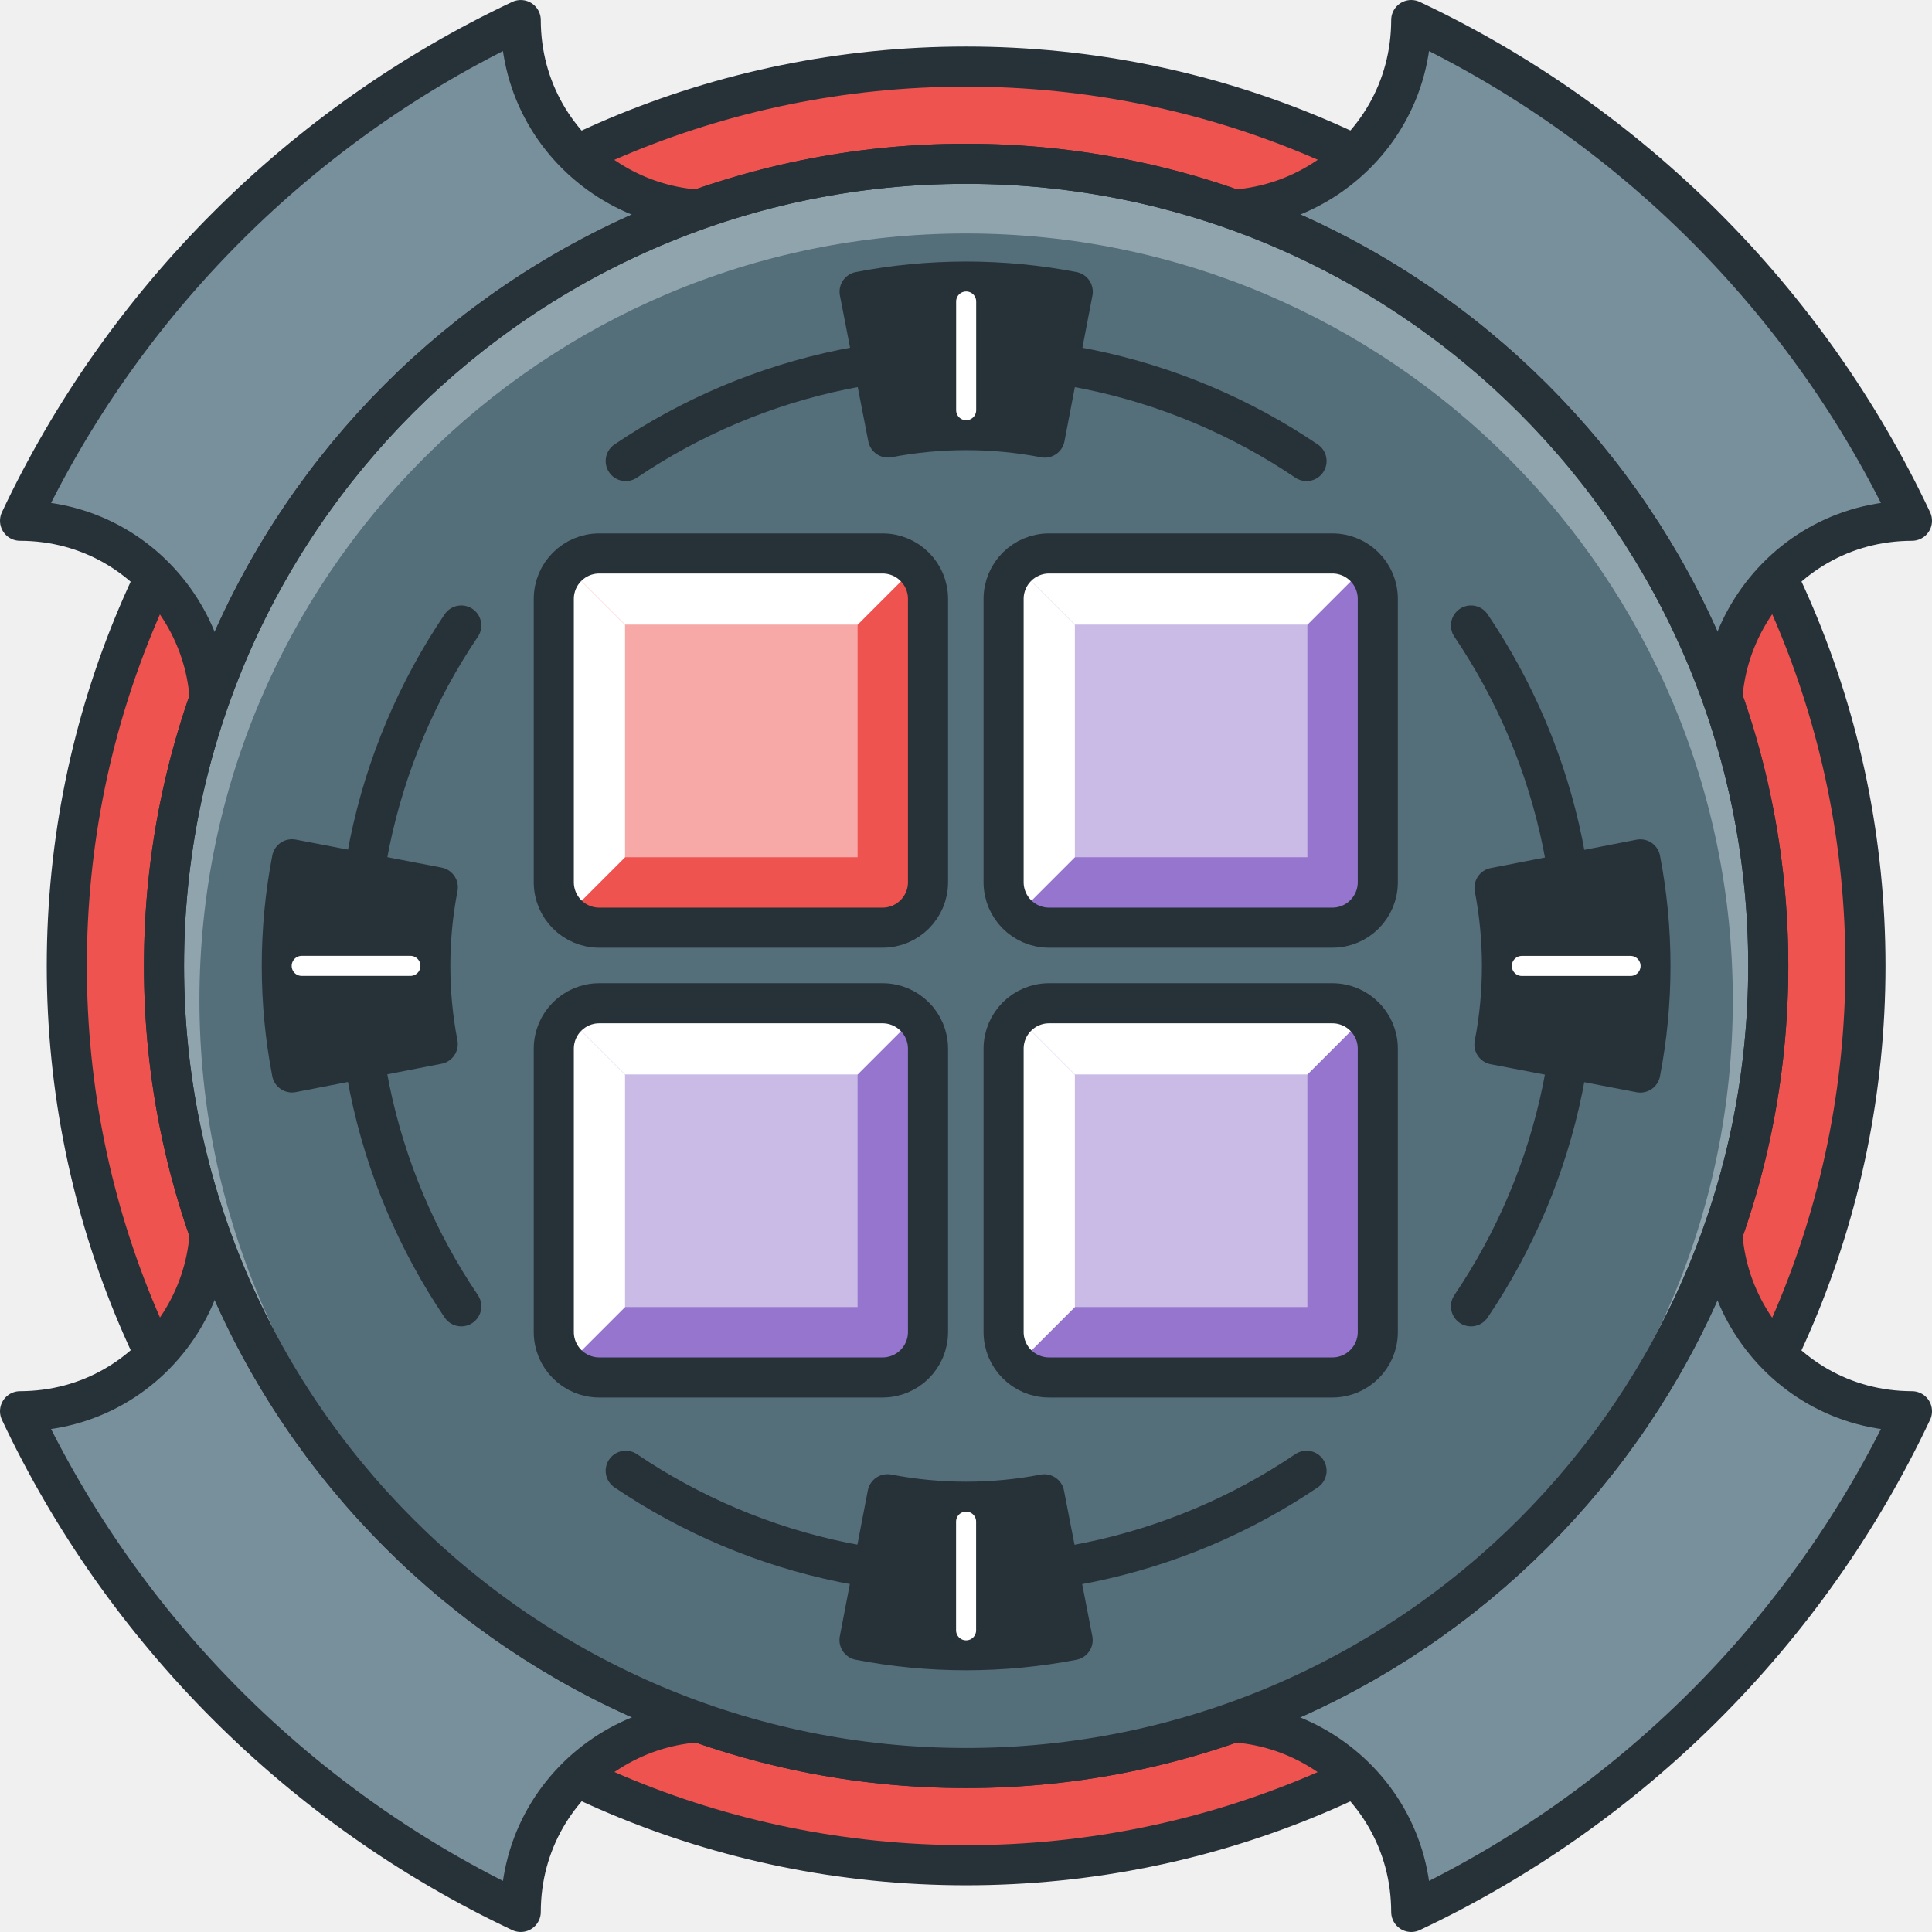
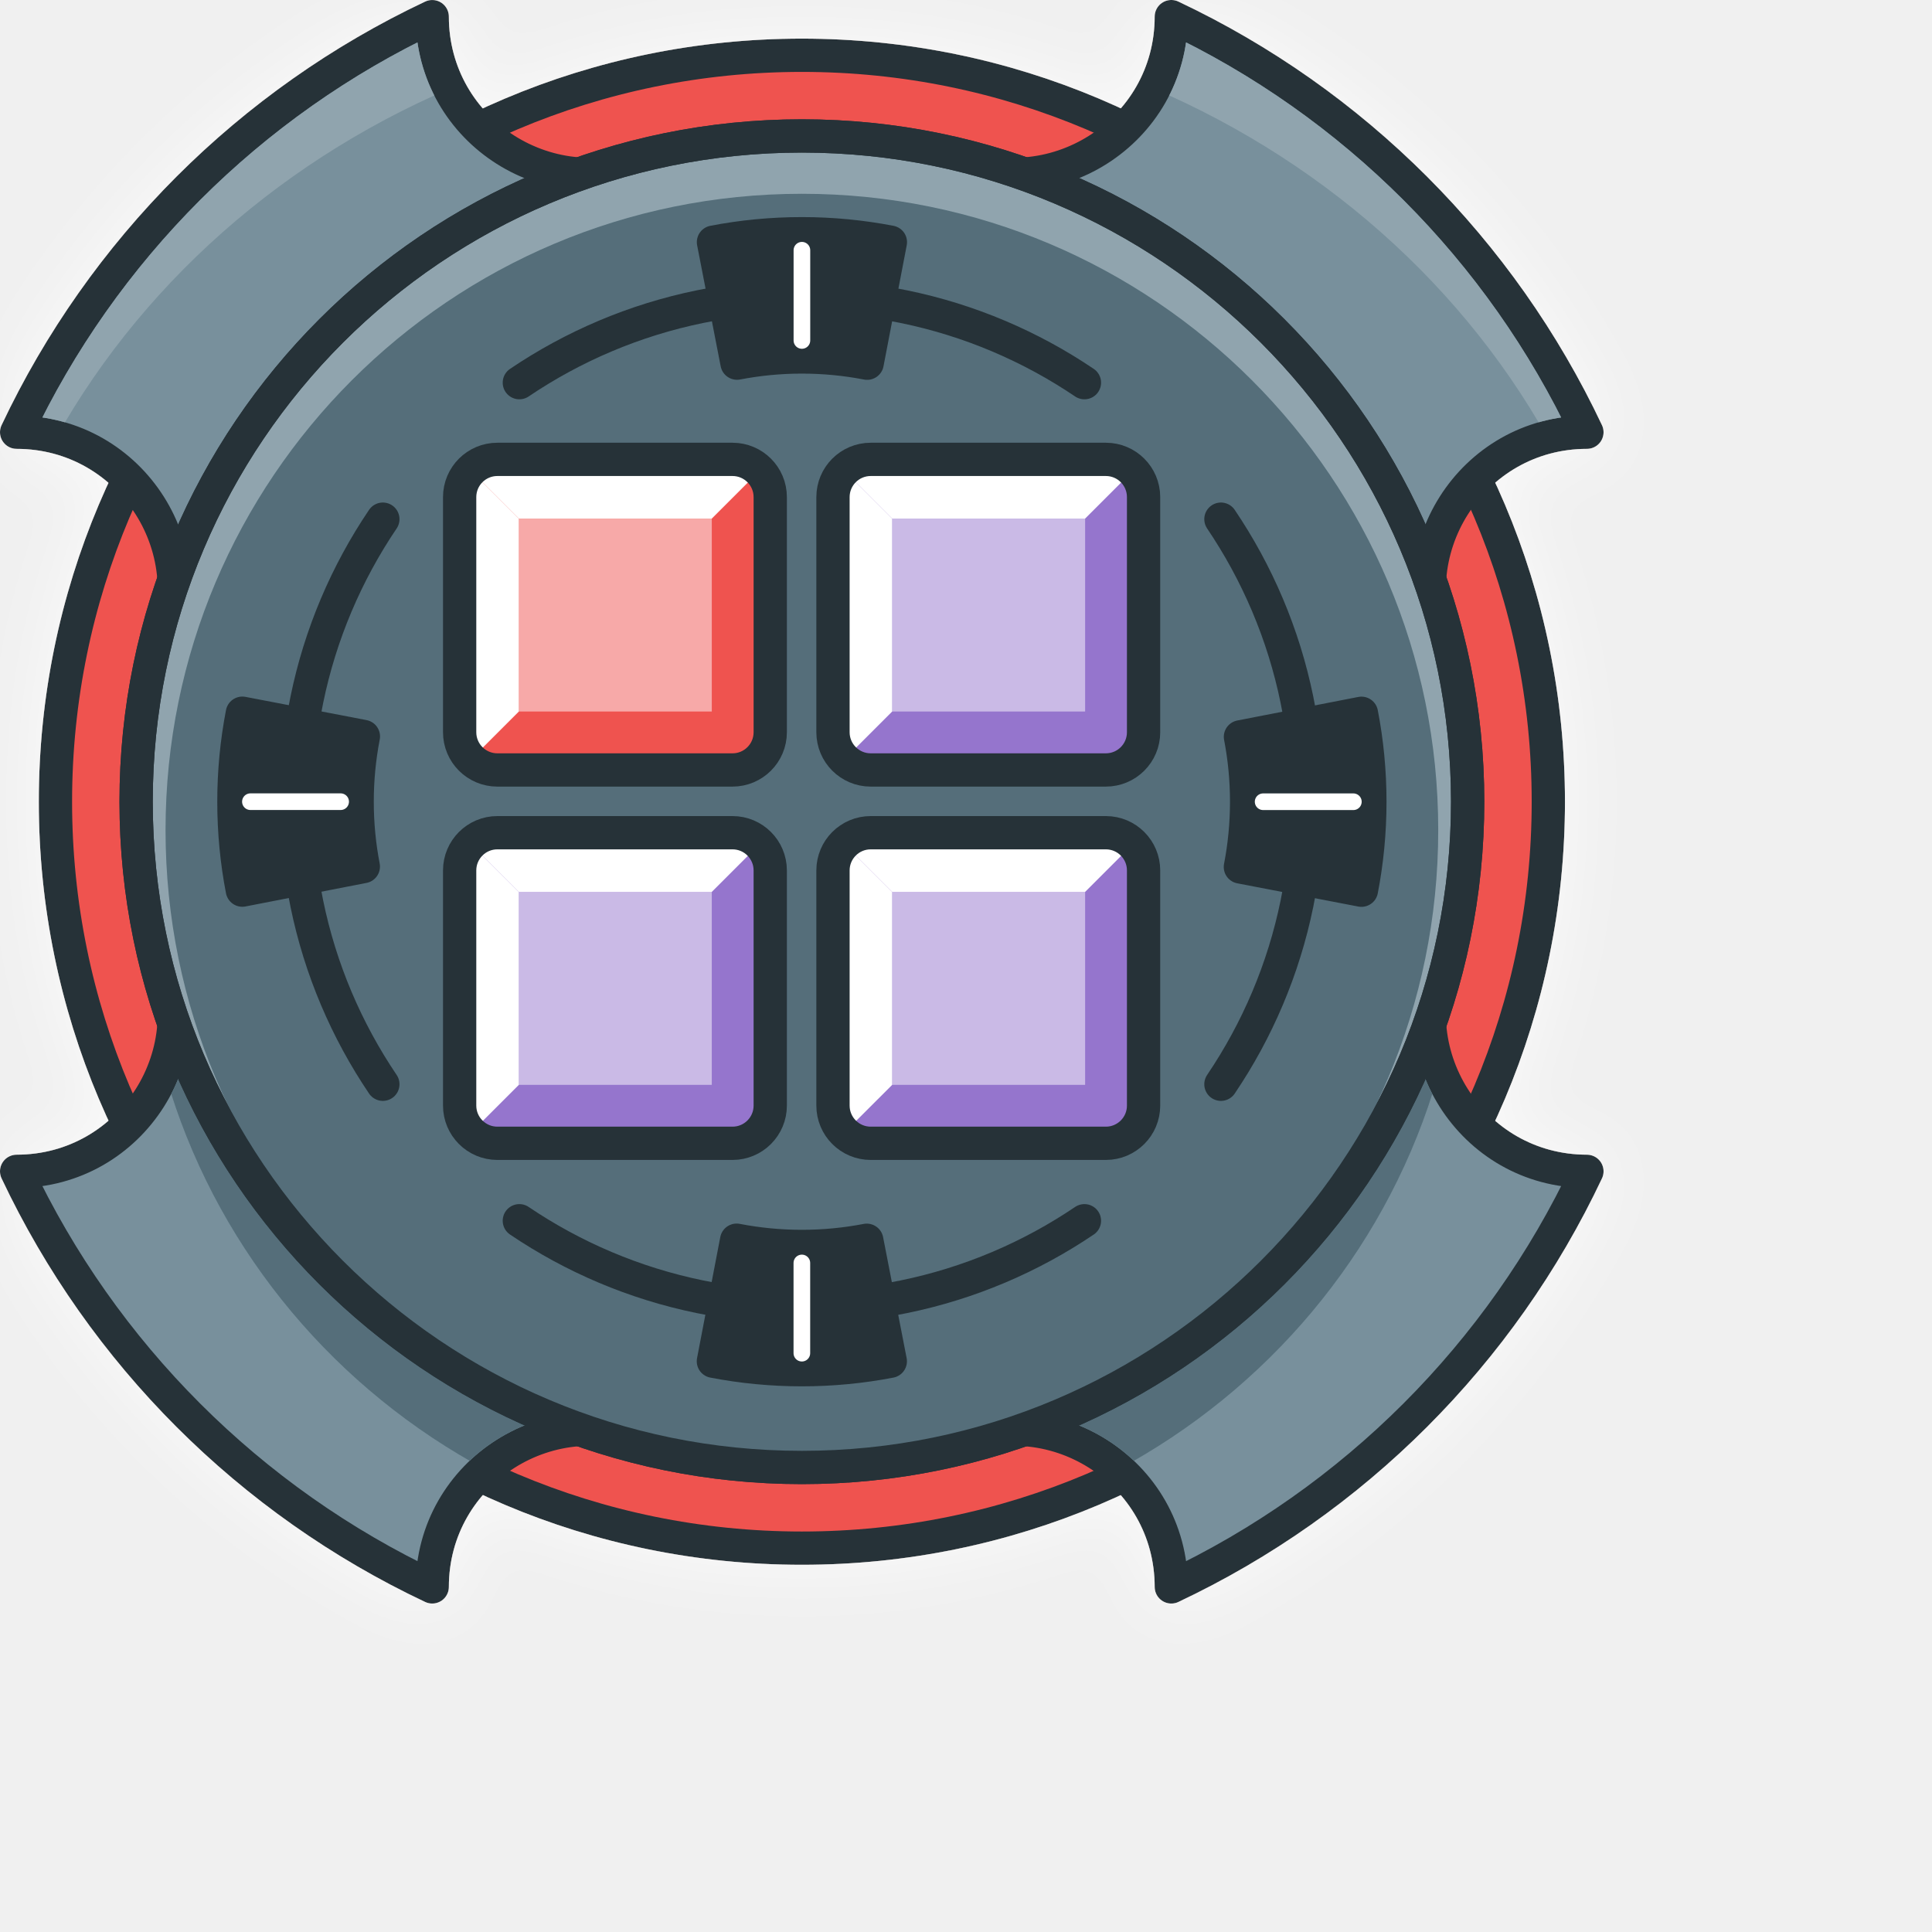
<svg xmlns="http://www.w3.org/2000/svg" viewBox="0 0 963.804 963.799" version="1.1">
+   <style>
+     * {
+       transform-origin: 481.902px 481.9px;
+     }
+ 
+     @keyframes blades-spin {
+       0% {
+         transform: rotate(0deg);
+       }
+       10% {
+         transform: rotate(0deg);
+       }
+       12% {
+         transform: rotate(90deg);
+       }
+       30% {
+         transform: rotate(90deg);
+       }
+       35% {
+         transform: rotate(-180deg);
+       }
+       65% {
+         transform: rotate(-180deg);
+       }
+       75% {
+         transform: rotate(0deg);
+       }
+       100% {
+         transform: rotate(0deg);
+       }
+     }
+ 
+     .blades {
+       animation: blades-spin 20s ease-in-out infinite;
+     }
+ 
+     @keyframes slider-move {
+       0% {
+         transform: rotate(0deg);
+       }
+       10% {
+         transform: rotate(0deg);
+       }
+       15% {
+         transform: rotate(20deg);
+       }
+       40% {
+         transform: rotate(20deg);
+       }
+       45% {
+         transform: rotate(-20deg);
+       }
+       60% {
+         transform: rotate(-20deg);
+       }
+       70% {
+         transform: rotate(-15deg);
+       }
+       85% {
+         transform: rotate(-15deg);
+       }
+       90% {
+         transform: rotate(0deg);
+       }
+       100% {
+         transform: rotate(0deg);
+       }
+     }
+ 
+     #slider_n {
+       animation: slider-move 15s ease-in-out infinite;
+     }
+ 
+     #slider_s {
+       animation: slider-move 20s 1s ease-in-out infinite;
+     }
+ 
+     #slider_e {
+       animation: slider-move 17s 3s ease-in-out infinite;
+     }
+ 
+     #slider_w {
+       animation: slider-move 19s 5s ease-in-out infinite;
+     }
+ 
+     @keyframes color-change {
+       0% {
+         fill: #ef5350ff;
+       }
+       16.6% {
+         fill: #efef50ff;
+       }
+       33.3% {
+         fill: #50ef50ff;
+       }
+       50% {
+         fill: #50efefff;
+       }
+       66.6% {
+         fill: #5050efff;
+       }
+       83.3% {
+         fill: #ef50efff;
+       }
+       100% {
+         fill: #ef5350ff;
+       }
+     }
+ 
+     #base {
+       animation: color-change 20s linear infinite;
+     }
+ 
+     #button_nw {
+       animation: color-change 20s linear infinite;
+     }
+ 
+     #button_ne {
+       animation: color-change 20s -5s linear infinite;
+     }
+ 
+     #button_sw {
+       animation: color-change 20s -10s linear infinite;
+     }
+ 
+     #button_se {
+       animation: color-change 20s -15s linear infinite;
+     }
+ 
+     @keyframes flash {
+       0% {
+         fill: rgba(255, 255, 255, 0);
+       }
+       10% {
+         fill: rgba(255, 255, 255, 0);
+       }
+       12% {
+         fill: rgba(255, 255, 255, 1);
+       }
+       14% {
+         fill: rgba(255, 255, 255, 0);
+       }
+       100% {
+         fill: rgba(255, 255, 255, 0);
+       }
+     }
+ 
+     #button_nw_flash {
+       animation: flash 5s linear infinite;
+     }
+ 
+     #button_ne_flash {
+       animation: flash 5s 0.5s linear infinite;
+     }
+ 
+     #button_sw_flash {
+       animation: flash 5s 1s linear infinite;
+     }
+ 
+     #button_se_flash {
+       animation: flash 5s 1.5s linear infinite;
+     }
+ 
+   </style>
  <defs>
+     <filter id="glow">
+       <feDropShadow dx="0" dy="0" stdDeviation="20" flood-color="#fff" flood-opacity="0.7" />
+     </filter>
    <linearGradient id="blade_shine_gradient" x1="480.931" y1="-98.742" x2="480.931" y2="414.716" gradientUnits="userSpaceOnUse">
      <stop style="stop-color:#90a4ae;stop-opacity:1;" offset="0.864" />
      <stop style="stop-color:#90a4ae;stop-opacity:0;" offset="1" />
    </linearGradient>
    <mask maskUnits="userSpaceOnUse" id="blades_mask">
-       <g id="blades_mask_contents" transform="rotate(-90)" transform-origin="481.902 481.9">
+       <g id="blades_mask_contents" class="blades">
        <path d="m 10,704.016 c 51.632,109.514 140.266,198.148 249.78,249.78 0.08,-69.481 72.351,-115.3 135.163,-85.598 l 3e-5,-204.664 c -52.291,0 -94.681,-42.39 -94.681,-94.681 l -204.664,-3e-5 C 125.301,631.666 79.481,703.936 10,704.016 Z" fill="#ffffff" stroke="#000000" stroke-linecap="round" stroke-linejoin="round" stroke-width="20" id="path29" />
        <path d="m 568.851,663.534 -3e-5,204.666 c 62.812,-29.701 135.081,16.118 135.162,85.599 109.521,-51.631 198.159,-140.267 249.792,-249.782 -69.481,-0.08 -115.301,-72.351 -85.598,-135.163 l -204.675,-3e-5 c 0,52.291 -42.39,94.681 -94.681,94.681 z" fill="#ffffff" stroke="#000000" stroke-linecap="round" stroke-linejoin="round" stroke-width="20" />
        <path d="m 394.943,95.606 -3e-5,204.659 c -52.291,0 -94.681,42.39 -94.681,94.681 l -204.663,-3e-5 C 125.302,332.133 79.482,259.862 10.001,259.782 61.632,150.271 150.266,61.641 259.779,10.008 c 0.08,69.482 72.352,115.301 135.164,85.598 z" fill="#ffffff" stroke="#000000" stroke-linecap="round" stroke-linejoin="round" stroke-width="20" />
        <path d="M 953.804,259.783 C 902.171,150.267 813.533,61.631 704.013,10 c -0.081,69.48 -72.35,115.3 -135.162,85.599 l -3e-5,204.666 c 52.291,0 94.681,42.39 94.681,94.681 l 204.675,3e-5 C 838.504,332.134 884.323,259.863 953.804,259.783 Z" fill="#ffffff" stroke="#000000" stroke-linecap="round" stroke-linejoin="round" stroke-width="20" />
      </g>
    </mask>
  </defs>
-   <circle cx="481.966" cy="481.858" r="448.642" fill="#ef5350" stroke="#263238" stroke-miterlimit="10" stroke-width="20" />
-   <g id="blades">
-     <path d="m 10,704.016 c 51.632,109.514 140.266,198.148 249.78,249.78 0.08,-69.481 72.351,-115.3 135.163,-85.598 l 3e-5,-204.664 c -52.291,0 -94.681,-42.39 -94.681,-94.681 l -204.664,-3e-5 C 125.301,631.666 79.481,703.936 10,704.016 Z" fill="#78909c" stroke="#263238" stroke-linecap="round" stroke-linejoin="round" stroke-width="20" />
-     <path d="m 568.851,663.534 -3e-5,204.666 c 62.812,-29.701 135.081,16.118 135.162,85.599 109.521,-51.631 198.159,-140.267 249.792,-249.782 -69.481,-0.08 -115.301,-72.351 -85.598,-135.163 l -204.675,-3e-5 c 0,52.291 -42.39,94.681 -94.681,94.681 z" fill="#78909c" stroke="#263238" stroke-linecap="round" stroke-linejoin="round" stroke-width="20" />
-     <path d="m 394.943,95.606 -3e-5,204.659 c -52.291,0 -94.681,42.39 -94.681,94.681 l -204.663,-3e-5 C 125.302,332.133 79.482,259.862 10.001,259.782 61.632,150.271 150.266,61.641 259.779,10.008 c 0.08,69.482 72.352,115.301 135.164,85.598 z" fill="#78909c" stroke="#263238" stroke-linecap="round" stroke-linejoin="round" stroke-width="20" />
-     <path d="M 953.804,259.783 C 902.171,150.267 813.533,61.631 704.013,10 c -0.081,69.48 -72.35,115.3 -135.162,85.599 l -3e-5,204.666 c 52.291,0 94.681,42.39 94.681,94.681 l 204.675,3e-5 C 838.504,332.134 884.323,259.863 953.804,259.783 Z" fill="#78909c" stroke="#263238" stroke-linecap="round" stroke-linejoin="round" stroke-width="20" />
-   </g>
-   <g id="blade_lighting" mask="url(#blades_mask)">
-     <ellipse id="blade_shadow" cx="481.902" cy="539.789" rx="397.291" ry="391.095" fill="#546e7a" />
-     <path id="blade_shine" fill="url(#blade_shine_gradient)" d="M -75.121,-99.129 V 415.877 h 56.26 A 505.713,471.638 0 0 1 481.902,10.068 505.713,471.638 0 0 1 982.666,415.877 h 41.152 V -99.129 Z" />
-   </g>
-   <g id="face">
-     <circle cx="481.966" cy="481.858" r="400.155" fill="#90a4ae" stroke="#263238" stroke-miterlimit="10" stroke-width="20" />
-     <circle cx="481.966" cy="498.941" r="382.467" fill="#546e7a" />
-     <path d="m 733.824,651.676 c 10.917,-16.159 20.319,-33.424 28.004,-51.593 7.685,-18.169 13.652,-37.241 17.698,-57.013 4.046,-19.772 6.171,-40.244 6.171,-61.212 0,-20.968 -2.125,-41.44 -6.171,-61.212 -4.046,-19.772 -10.013,-38.844 -17.698,-57.013 -7.685,-18.169 -17.087,-35.434 -28.004,-51.593" fill="none" stroke="#263238" stroke-linecap="round" stroke-linejoin="round" stroke-width="20" />
-     <path d="m 312.148,733.716 c 16.159,10.917 33.424,20.319 51.593,28.004 18.169,7.685 37.241,13.652 57.013,17.698 19.772,4.046 40.244,6.171 61.212,6.171 20.968,0 41.44,-2.125 61.212,-6.171 19.772,-4.046 38.844,-10.013 57.013,-17.698 18.169,-7.685 35.434,-17.087 51.593,-28.004" fill="none" stroke="#263238" stroke-linecap="round" stroke-linejoin="round" stroke-width="20" />
-     <path d="m 230.108,312.039 c -10.917,16.159 -20.319,33.424 -28.004,51.593 -7.685,18.169 -13.652,37.241 -17.698,57.013 -4.046,19.772 -6.171,40.244 -6.171,61.212 0,20.968 2.125,41.44 6.171,61.212 4.046,19.772 10.013,38.844 17.698,57.013 7.685,18.169 17.087,35.434 28.004,51.593" fill="none" stroke="#263238" stroke-linecap="round" stroke-linejoin="round" stroke-width="20" />
-     <path d="M 651.785,230 C 635.626,219.083 618.361,209.681 600.192,201.996 c -18.169,-7.685 -37.241,-13.652 -57.013,-17.698 -19.772,-4.046 -40.244,-6.171 -61.212,-6.171 -20.968,0 -41.44,2.125 -61.212,6.171 -19.772,4.046 -38.844,10.013 -57.013,17.698 -18.169,7.685 -35.434,17.087 -51.593,28.004" fill="none" stroke="#263238" stroke-linecap="round" stroke-linejoin="round" stroke-width="20" />
-     <circle cx="481.966" cy="481.858" r="400.155" fill="none" stroke="#263238" stroke-miterlimit="10" stroke-width="20" />
-   </g>
-   <rect x="276.269" y="276.102" width="186.677" height="186.677" fill="#ef5350" />
-   <rect x="500.66" y="276.102" width="186.677" height="186.677" fill="#9575cd" />
-   <rect x="276.269" y="500.493" width="186.677" height="186.677" fill="#9575cd" />
-   <rect x="500.66" y="500.493" width="186.677" height="186.677" fill="#9575cd" />
-   <g id="button_overlay">
-     <polygon points="276.269,463.223 276.269,276.102 311.846,311.678 311.846,427.646 " fill="#ffffff" />
-     <polygon points="311.846,311.678 276.269,276.102 463.39,276.102 427.814,311.678 " fill="#ffffff" />
-     <polygon points="500.66,463.223 500.66,276.102 536.237,311.678 536.237,427.646 " fill="#ffffff" />
-     <polygon points="536.237,311.678 500.66,276.102 687.781,276.102 652.205,311.678 " fill="#ffffff" />
-     <polygon points="276.269,687.614 276.269,500.493 311.846,536.069 311.846,652.037 " fill="#ffffff" />
-     <polygon points="311.846,536.069 276.269,500.493 463.39,500.493 427.814,536.069 " fill="#ffffff" />
-     <polygon points="500.66,687.614 500.66,500.493 536.237,536.069 536.237,652.037 " fill="#ffffff" />
-     <polygon points="536.237,536.069 500.66,500.493 687.781,500.493 652.205,536.069 " fill="#ffffff" />
-     <rect x="311.846" y="311.678" width="115.968" height="115.968" fill="#ffffff" opacity="0.5" />
-     <rect x="536.237" y="311.678" width="115.968" height="115.968" fill="#ffffff" opacity="0.5" />
-     <rect x="311.846" y="536.069" width="115.968" height="115.968" fill="#ffffff" opacity="0.5" />
-     <rect x="536.237" y="536.069" width="115.968" height="115.968" fill="#ffffff" opacity="0.5" />
-     <rect x="276.269" y="276.102" width="186.677" height="186.677" rx="22.672" ry="22.672" fill="none" stroke="#263238" stroke-linecap="round" stroke-linejoin="round" stroke-width="20" />
-     <rect x="500.66" y="276.102" width="186.677" height="186.677" rx="22.672" ry="22.672" fill="none" stroke="#263238" stroke-linecap="round" stroke-linejoin="round" stroke-width="20" />
-     <rect x="276.269" y="500.493" width="186.677" height="186.677" rx="22.672" ry="22.672" fill="none" stroke="#263238" stroke-linecap="round" stroke-linejoin="round" stroke-width="20" />
-     <rect x="500.66" y="500.493" width="186.677" height="186.677" rx="22.672" ry="22.672" fill="none" stroke="#263238" stroke-linecap="round" stroke-linejoin="round" stroke-width="20" />
-   </g>
-   <g id="slider_n">
-     <path d="m 481.982,140.479 c -18.178,0 -35.95,1.736 -53.156,5.064 l 14.149,72.72 c 12.629,-2.437 25.671,-3.711 39.008,-3.711 13.408,0 26.514,1.29 39.207,3.75 l 13.966,-72.752 c -17.214,-3.328 -34.986,-5.072 -53.172,-5.072 z" fill="#263238" stroke="#263238" stroke-linecap="round" stroke-linejoin="round" stroke-width="20" />
-     <line x1="481.982" y1="150.401" x2="481.982" y2="204.631" fill="none" stroke="#ffffff" stroke-linecap="round" stroke-linejoin="round" stroke-width="10" id="line33" />
-   </g>
-   <g id="slider_s">
-     <path d="m 481.95,823.236 c 18.178,0 35.95,-1.736 53.156,-5.064 l -14.149,-72.72 c -12.629,2.437 -25.671,3.711 -39.008,3.711 -13.408,0 -26.514,-1.29 -39.207,-3.75 l -13.966,72.752 c 17.214,3.328 34.986,5.072 53.172,5.072 z" fill="#263238" stroke="#263238" stroke-linecap="round" stroke-linejoin="round" stroke-width="20" />
-     <line x1="481.95" y1="813.315" x2="481.95" y2="759.084" fill="none" stroke="#ffffff" stroke-linecap="round" stroke-linejoin="round" stroke-width="10" />
-   </g>
-   <g id="slider_w">
-     <path d="m 140.588,481.842 c 0,18.178 1.736,35.95 5.064,53.156 l 72.72,-14.149 c -2.437,-12.629 -3.711,-25.671 -3.711,-39.008 0,-13.408 1.29,-26.514 3.75,-39.207 L 145.66,428.67 c -3.328,17.214 -5.072,34.986 -5.072,53.172 z" fill="#263238" stroke="#263238" stroke-linecap="round" stroke-linejoin="round" stroke-width="20" />
-     <line x1="150.509" y1="481.842" x2="204.74" y2="481.842" fill="none" stroke="#ffffff" stroke-linecap="round" stroke-linejoin="round" stroke-width="10" />
-   </g>
-   <g id="slider_e">
-     <path d="m 823.345,481.874 c 0,-18.178 -1.736,-35.95 -5.064,-53.156 l -72.72,14.149 c 2.437,12.629 3.711,25.671 3.711,39.008 0,13.408 -1.29,26.514 -3.75,39.207 l 72.752,13.966 c 3.328,-17.214 5.072,-34.986 5.072,-53.172 z" fill="#263238" stroke="#263238" stroke-linecap="round" stroke-linejoin="round" stroke-width="20" />
-     <line x1="813.423" y1="481.874" x2="759.193" y2="481.874" fill="none" stroke="#ffffff" stroke-linecap="round" stroke-linejoin="round" stroke-width="10" />
+   <g id="talisman" transform="scale(0.83)" filter="url(#glow)">
+     <circle id="base" cx="481.966" cy="481.858" r="448.642" fill="#ef5350" stroke="#263238" stroke-miterlimit="10" stroke-width="20" />
+     <g id="blades" class="blades">
+       <path d="m 10,704.016 c 51.632,109.514 140.266,198.148 249.78,249.78 0.08,-69.481 72.351,-115.3 135.163,-85.598 l 3e-5,-204.664 c -52.291,0 -94.681,-42.39 -94.681,-94.681 l -204.664,-3e-5 C 125.301,631.666 79.481,703.936 10,704.016 Z" fill="#78909c" stroke="#263238" stroke-linecap="round" stroke-linejoin="round" stroke-width="20" />
+       <path d="m 568.851,663.534 -3e-5,204.666 c 62.812,-29.701 135.081,16.118 135.162,85.599 109.521,-51.631 198.159,-140.267 249.792,-249.782 -69.481,-0.08 -115.301,-72.351 -85.598,-135.163 l -204.675,-3e-5 c 0,52.291 -42.39,94.681 -94.681,94.681 z" fill="#78909c" stroke="#263238" stroke-linecap="round" stroke-linejoin="round" stroke-width="20" />
+       <path d="m 394.943,95.606 -3e-5,204.659 c -52.291,0 -94.681,42.39 -94.681,94.681 l -204.663,-3e-5 C 125.302,332.133 79.482,259.862 10.001,259.782 61.632,150.271 150.266,61.641 259.779,10.008 c 0.08,69.482 72.352,115.301 135.164,85.598 z" fill="#78909c" stroke="#263238" stroke-linecap="round" stroke-linejoin="round" stroke-width="20" />
+       <path d="M 953.804,259.783 C 902.171,150.267 813.533,61.631 704.013,10 c -0.081,69.48 -72.35,115.3 -135.162,85.599 l -3e-5,204.666 c 52.291,0 94.681,42.39 94.681,94.681 l 204.675,3e-5 C 838.504,332.134 884.323,259.863 953.804,259.783 Z" fill="#78909c" stroke="#263238" stroke-linecap="round" stroke-linejoin="round" stroke-width="20" />
+     </g>
+     <g id="blade_lighting" mask="url(#blades_mask)">
+       <ellipse id="blade_shadow" cx="481.902" cy="539.789" rx="397.291" ry="391.095" fill="#546e7a" />
+       <path id="blade_shine" fill="url(#blade_shine_gradient)" d="M -75.121,-99.129 V 415.877 h 56.26 A 505.713,471.638 0 0 1 481.902,10.068 505.713,471.638 0 0 1 982.666,415.877 h 41.152 V -99.129 Z" />
+     </g>
+     <g id="face">
+       <circle cx="481.966" cy="481.858" r="400.155" fill="#90a4ae" stroke="#263238" stroke-miterlimit="10" stroke-width="20" />
+       <circle cx="481.966" cy="498.941" r="382.467" fill="#546e7a" />
+       <path d="m 733.824,651.676 c 10.917,-16.159 20.319,-33.424 28.004,-51.593 7.685,-18.169 13.652,-37.241 17.698,-57.013 4.046,-19.772 6.171,-40.244 6.171,-61.212 0,-20.968 -2.125,-41.44 -6.171,-61.212 -4.046,-19.772 -10.013,-38.844 -17.698,-57.013 -7.685,-18.169 -17.087,-35.434 -28.004,-51.593" fill="none" stroke="#263238" stroke-linecap="round" stroke-linejoin="round" stroke-width="20" />
+       <path d="m 312.148,733.716 c 16.159,10.917 33.424,20.319 51.593,28.004 18.169,7.685 37.241,13.652 57.013,17.698 19.772,4.046 40.244,6.171 61.212,6.171 20.968,0 41.44,-2.125 61.212,-6.171 19.772,-4.046 38.844,-10.013 57.013,-17.698 18.169,-7.685 35.434,-17.087 51.593,-28.004" fill="none" stroke="#263238" stroke-linecap="round" stroke-linejoin="round" stroke-width="20" />
+       <path d="m 230.108,312.039 c -10.917,16.159 -20.319,33.424 -28.004,51.593 -7.685,18.169 -13.652,37.241 -17.698,57.013 -4.046,19.772 -6.171,40.244 -6.171,61.212 0,20.968 2.125,41.44 6.171,61.212 4.046,19.772 10.013,38.844 17.698,57.013 7.685,18.169 17.087,35.434 28.004,51.593" fill="none" stroke="#263238" stroke-linecap="round" stroke-linejoin="round" stroke-width="20" />
+       <path d="M 651.785,230 C 635.626,219.083 618.361,209.681 600.192,201.996 c -18.169,-7.685 -37.241,-13.652 -57.013,-17.698 -19.772,-4.046 -40.244,-6.171 -61.212,-6.171 -20.968,0 -41.44,2.125 -61.212,6.171 -19.772,4.046 -38.844,10.013 -57.013,17.698 -18.169,7.685 -35.434,17.087 -51.593,28.004" fill="none" stroke="#263238" stroke-linecap="round" stroke-linejoin="round" stroke-width="20" />
+       <circle cx="481.966" cy="481.858" r="400.155" fill="none" stroke="#263238" stroke-miterlimit="10" stroke-width="20" />
+     </g>
+     <rect id="button_nw" x="276.269" y="276.102" width="186.677" height="186.677" fill="#ef5350" />
+     <rect id="button_ne" x="500.66" y="276.102" width="186.677" height="186.677" fill="#9575cd" />
+     <rect id="button_sw" x="276.269" y="500.493" width="186.677" height="186.677" fill="#9575cd" />
+     <rect id="button_se" x="500.66" y="500.493" width="186.677" height="186.677" fill="#9575cd" />
+     <rect id="button_nw_flash" x="276.269" y="276.102" width="186.677" height="186.677" fill="rgba(255, 255, 255, 0)" />
+     <rect id="button_ne_flash" x="500.66" y="276.102" width="186.677" height="186.677" fill="rgba(255, 255, 255, 0)" />
+     <rect id="button_sw_flash" x="276.269" y="500.493" width="186.677" height="186.677" fill="rgba(255, 255, 255, 0)" />
+     <rect id="button_se_flash" x="500.66" y="500.493" width="186.677" height="186.677" fill="rgba(255, 255, 255, 0)" />
+     <g id="button_overlay">
+       <polygon points="276.269,463.223 276.269,276.102 311.846,311.678 311.846,427.646 " fill="#ffffff" />
+       <polygon points="311.846,311.678 276.269,276.102 463.39,276.102 427.814,311.678 " fill="#ffffff" />
+       <polygon points="500.66,463.223 500.66,276.102 536.237,311.678 536.237,427.646 " fill="#ffffff" />
+       <polygon points="536.237,311.678 500.66,276.102 687.781,276.102 652.205,311.678 " fill="#ffffff" />
+       <polygon points="276.269,687.614 276.269,500.493 311.846,536.069 311.846,652.037 " fill="#ffffff" />
+       <polygon points="311.846,536.069 276.269,500.493 463.39,500.493 427.814,536.069 " fill="#ffffff" />
+       <polygon points="500.66,687.614 500.66,500.493 536.237,536.069 536.237,652.037 " fill="#ffffff" />
+       <polygon points="536.237,536.069 500.66,500.493 687.781,500.493 652.205,536.069 " fill="#ffffff" />
+       <rect x="311.846" y="311.678" width="115.968" height="115.968" fill="#ffffff" opacity="0.5" />
+       <rect x="536.237" y="311.678" width="115.968" height="115.968" fill="#ffffff" opacity="0.5" />
+       <rect x="311.846" y="536.069" width="115.968" height="115.968" fill="#ffffff" opacity="0.5" />
+       <rect x="536.237" y="536.069" width="115.968" height="115.968" fill="#ffffff" opacity="0.5" />
+       <rect x="276.269" y="276.102" width="186.677" height="186.677" rx="22.672" ry="22.672" fill="none" stroke="#263238" stroke-linecap="round" stroke-linejoin="round" stroke-width="20" />
+       <rect x="500.66" y="276.102" width="186.677" height="186.677" rx="22.672" ry="22.672" fill="none" stroke="#263238" stroke-linecap="round" stroke-linejoin="round" stroke-width="20" />
+       <rect x="276.269" y="500.493" width="186.677" height="186.677" rx="22.672" ry="22.672" fill="none" stroke="#263238" stroke-linecap="round" stroke-linejoin="round" stroke-width="20" />
+       <rect x="500.66" y="500.493" width="186.677" height="186.677" rx="22.672" ry="22.672" fill="none" stroke="#263238" stroke-linecap="round" stroke-linejoin="round" stroke-width="20" />
+     </g>
+     <g id="slider_n">
+       <path d="m 481.982,140.479 c -18.178,0 -35.95,1.736 -53.156,5.064 l 14.149,72.72 c 12.629,-2.437 25.671,-3.711 39.008,-3.711 13.408,0 26.514,1.29 39.207,3.75 l 13.966,-72.752 c -17.214,-3.328 -34.986,-5.072 -53.172,-5.072 z" fill="#263238" stroke="#263238" stroke-linecap="round" stroke-linejoin="round" stroke-width="20" />
+       <line x1="481.982" y1="150.401" x2="481.982" y2="204.631" fill="none" stroke="#ffffff" stroke-linecap="round" stroke-linejoin="round" stroke-width="10" id="line33" />
+     </g>
+     <g id="slider_s">
+       <path d="m 481.95,823.236 c 18.178,0 35.95,-1.736 53.156,-5.064 l -14.149,-72.72 c -12.629,2.437 -25.671,3.711 -39.008,3.711 -13.408,0 -26.514,-1.29 -39.207,-3.75 l -13.966,72.752 c 17.214,3.328 34.986,5.072 53.172,5.072 z" fill="#263238" stroke="#263238" stroke-linecap="round" stroke-linejoin="round" stroke-width="20" />
+       <line x1="481.95" y1="813.315" x2="481.95" y2="759.084" fill="none" stroke="#ffffff" stroke-linecap="round" stroke-linejoin="round" stroke-width="10" />
+     </g>
+     <g id="slider_w">
+       <path d="m 140.588,481.842 c 0,18.178 1.736,35.95 5.064,53.156 l 72.72,-14.149 c -2.437,-12.629 -3.711,-25.671 -3.711,-39.008 0,-13.408 1.29,-26.514 3.75,-39.207 L 145.66,428.67 c -3.328,17.214 -5.072,34.986 -5.072,53.172 z" fill="#263238" stroke="#263238" stroke-linecap="round" stroke-linejoin="round" stroke-width="20" />
+       <line x1="150.509" y1="481.842" x2="204.74" y2="481.842" fill="none" stroke="#ffffff" stroke-linecap="round" stroke-linejoin="round" stroke-width="10" />
+     </g>
+     <g id="slider_e">
+       <path d="m 823.345,481.874 c 0,-18.178 -1.736,-35.95 -5.064,-53.156 l -72.72,14.149 c 2.437,12.629 3.711,25.671 3.711,39.008 0,13.408 -1.29,26.514 -3.75,39.207 l 72.752,13.966 c 3.328,-17.214 5.072,-34.986 5.072,-53.172 z" fill="#263238" stroke="#263238" stroke-linecap="round" stroke-linejoin="round" stroke-width="20" />
+       <line x1="813.423" y1="481.874" x2="759.193" y2="481.874" fill="none" stroke="#ffffff" stroke-linecap="round" stroke-linejoin="round" stroke-width="10" />
+     </g>
  </g>
</svg>
